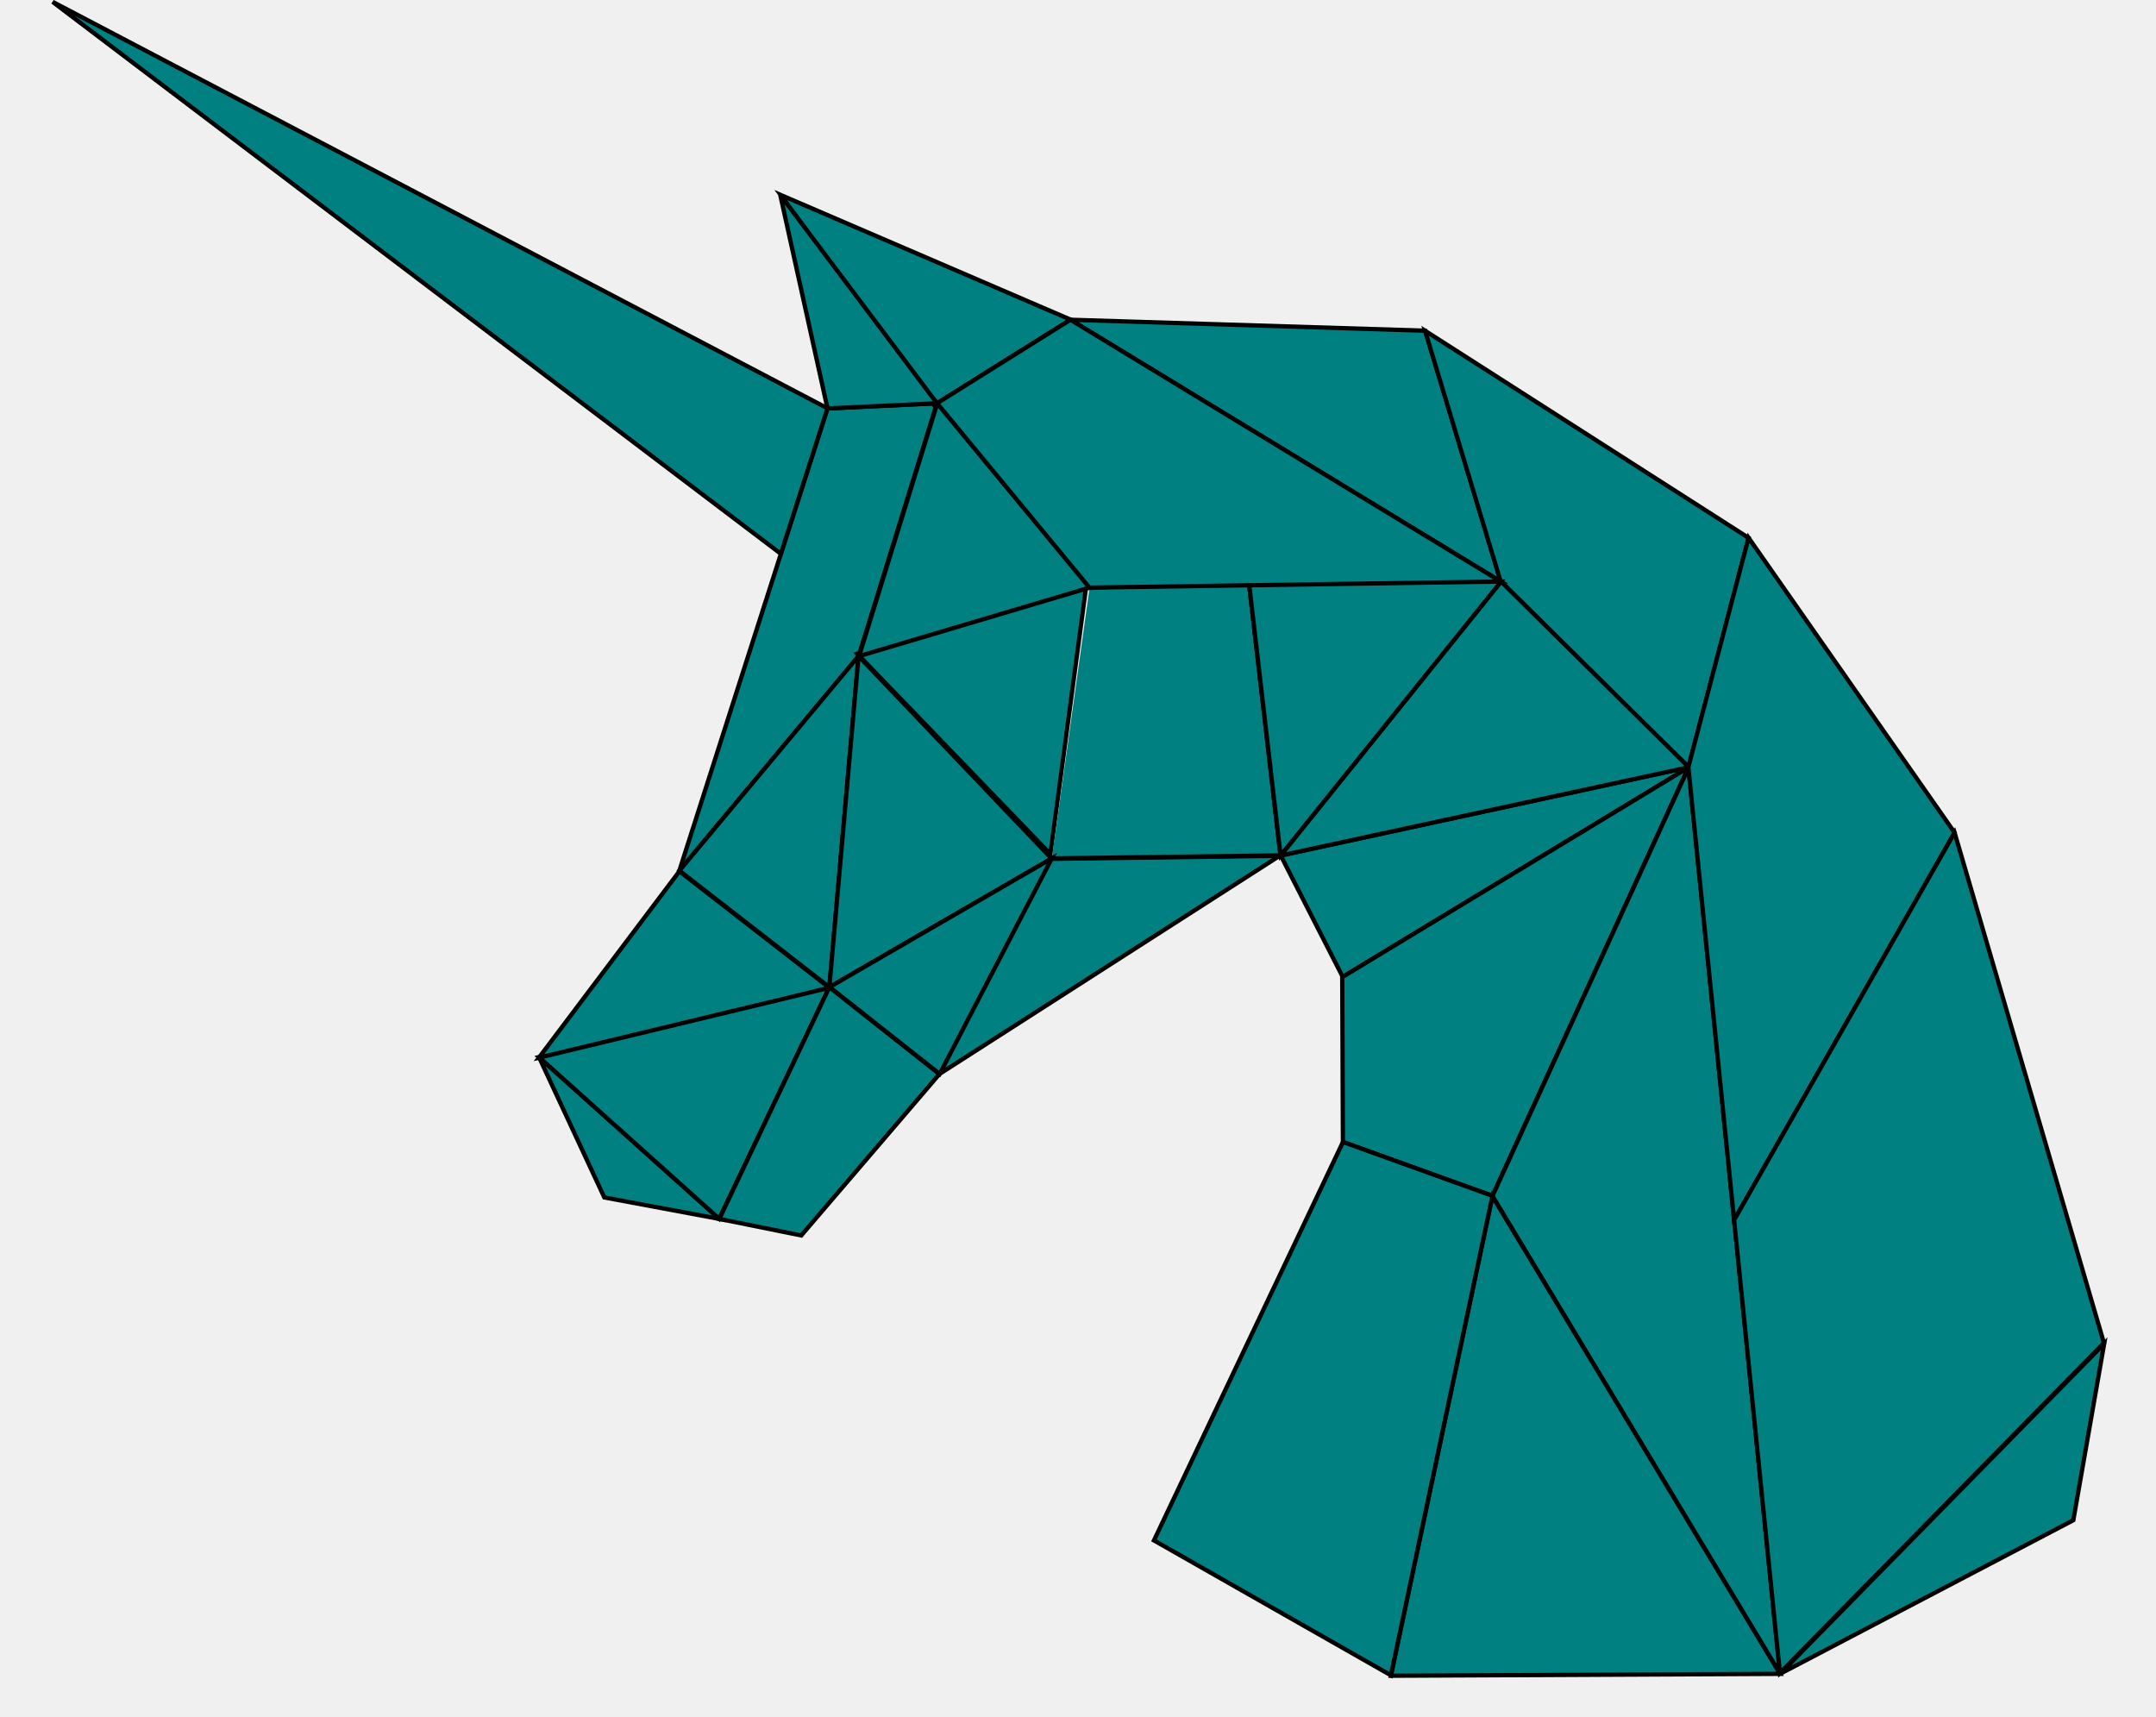
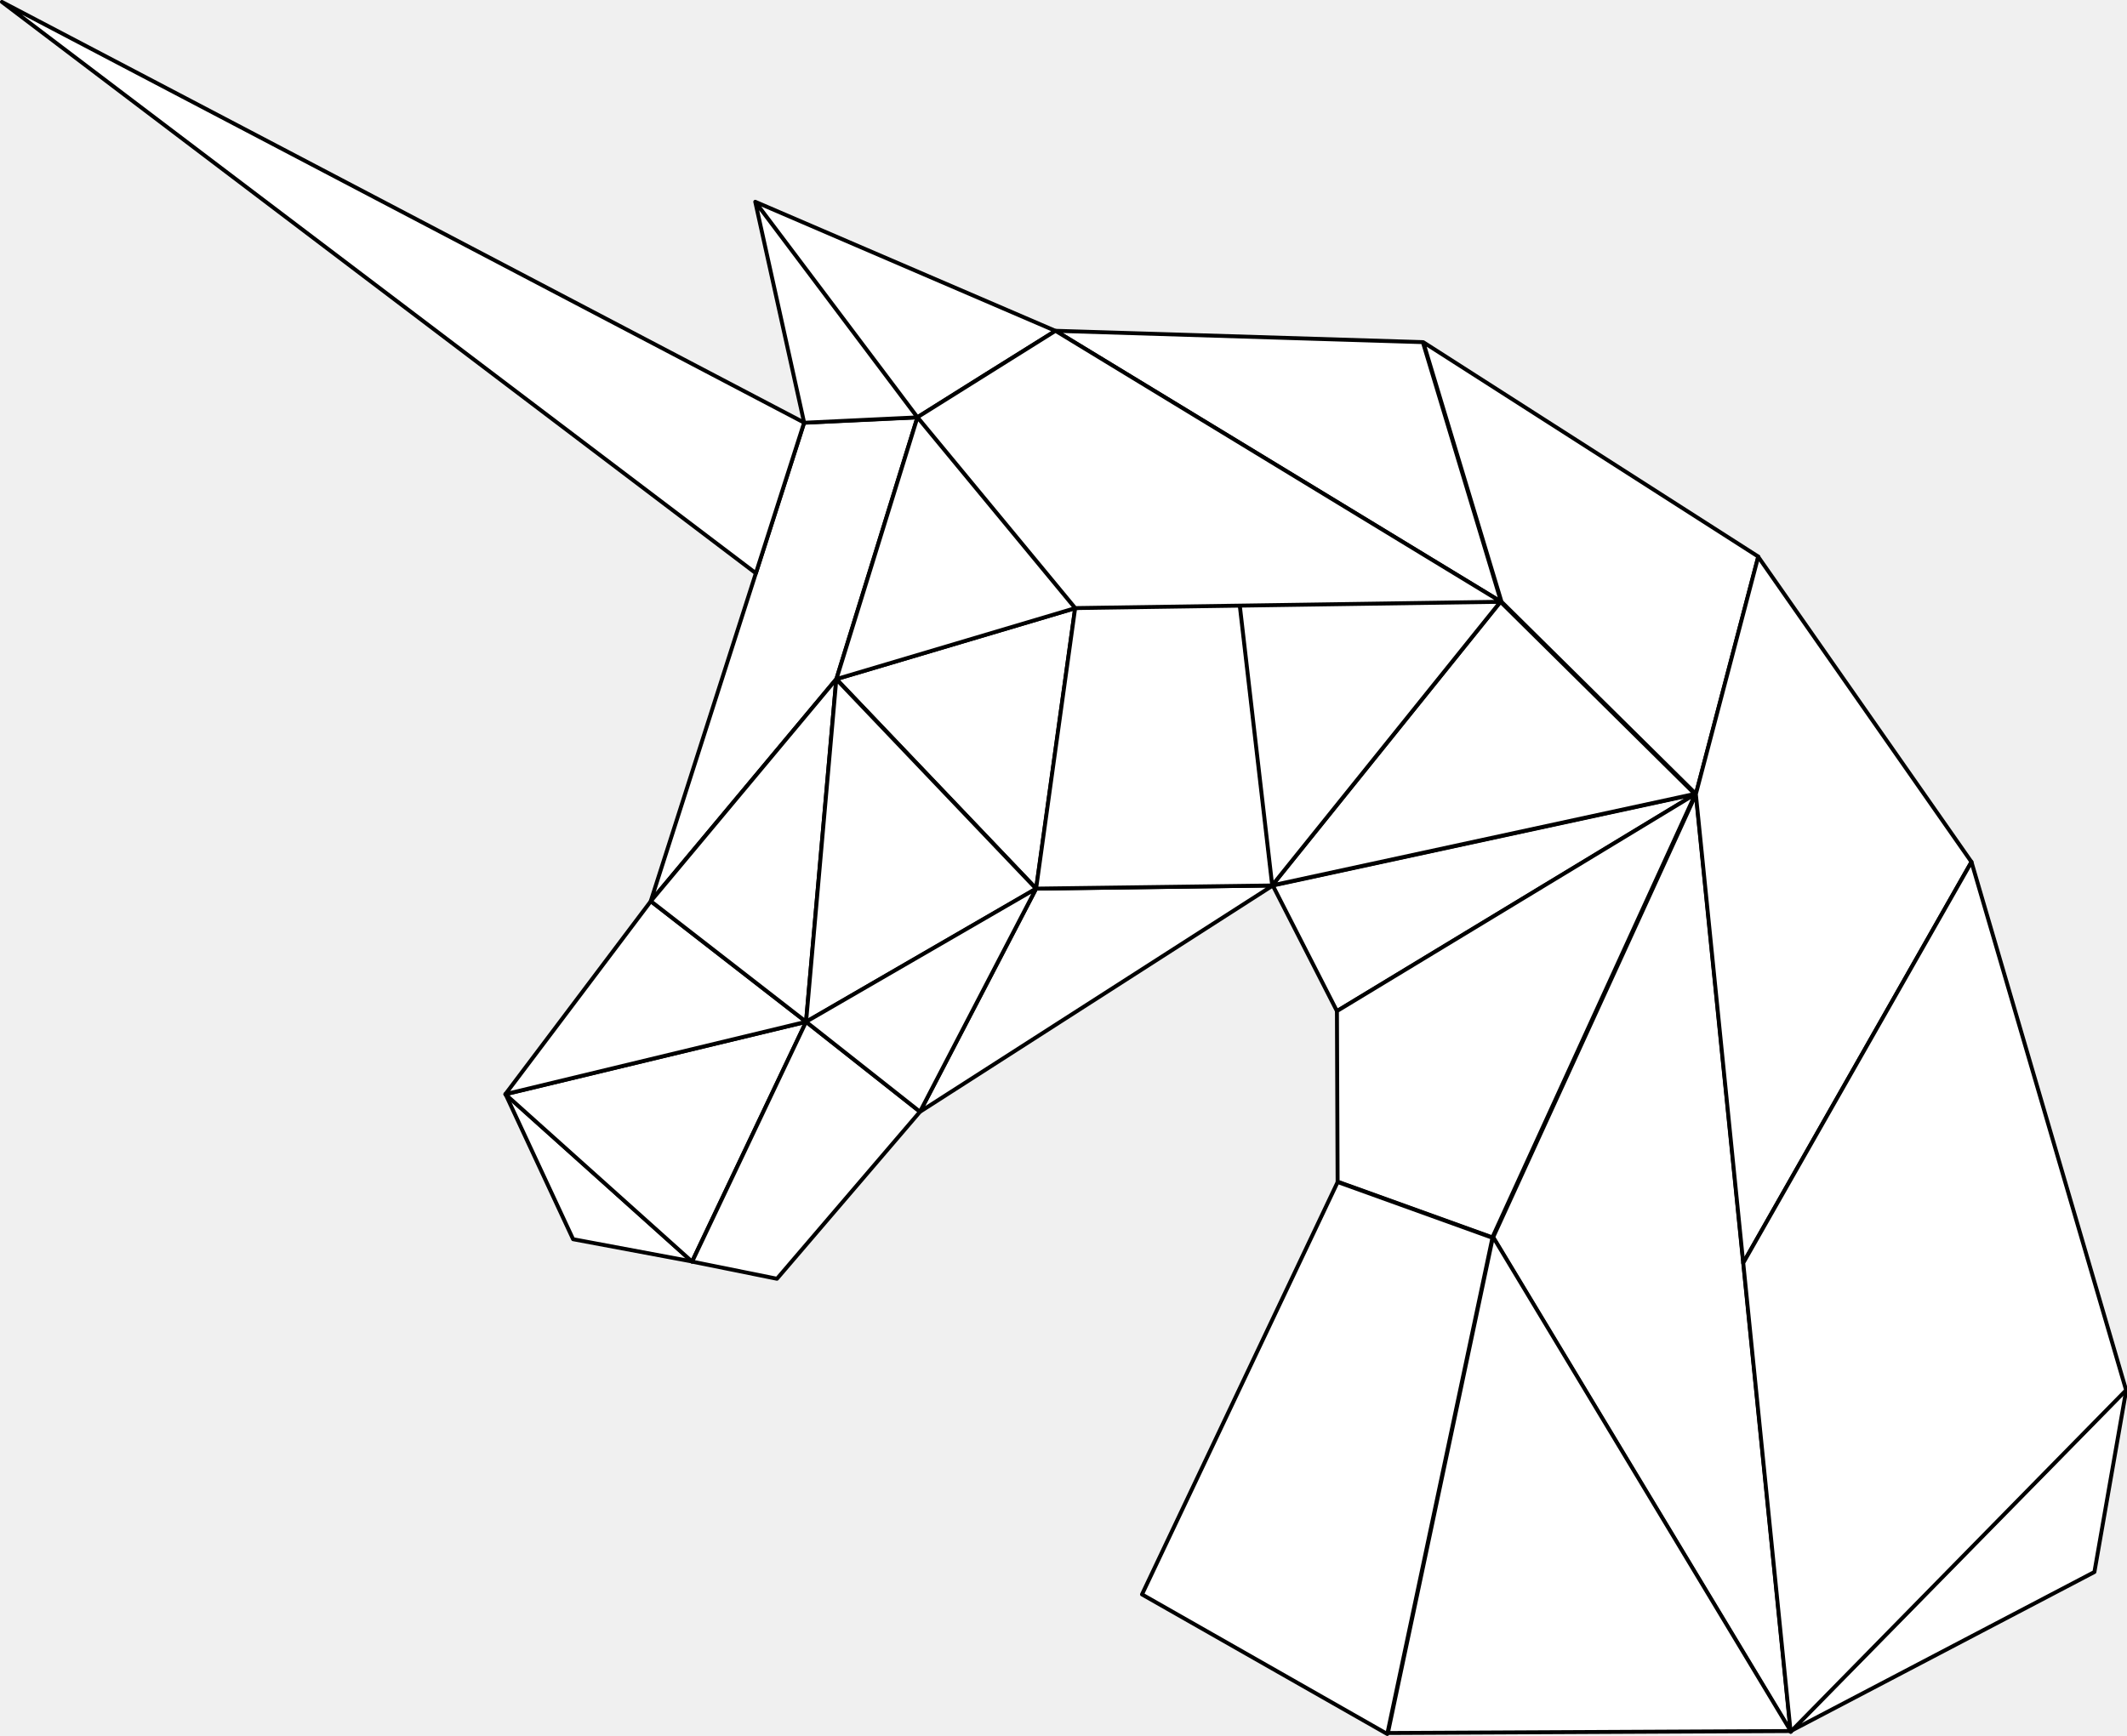
- <svg xmlns="http://www.w3.org/2000/svg" width="540" height="430" version="1.1" viewBox="0 0 143.6 120">
-   <g transform="translate(-41.63 -45.2)" fill="#008080" stroke="#000" stroke-width=".3">
-     <path d="m75.76 119.1 12.6 11.3-8.038-1.5z" />
-     <path d="m96.05 114.2-20.3 4.889 12.6 11.3z" />
-     <path d="m88.36 130.4 5.725 1.156 9.657-11.28-7.691-6.074z" />
-     <path d="m85.57 106.1 10.48 8.142-20.3 4.889z" />
-     <path d="m103.7 120.3 23.82-15.28-15.98 0.212z" />
-     <path d="m95.92 73.75 7.65-0.364-5.476 17.68-12.53 15z" />
-     <path d="m114 86.2-16 4.7 13.5 14z" />
-     <path d="m111.6 105.2 15.98-0.212-2.234-19.29-11.11 0.6" />
-     <path d="m103.6 73.38 4.659-2.929 4.66-2.906-20.27-8.718 10.95 15" />
-     <path d="m127.6 105 4.334 8.485 24.2-14.66z" />
-     <path d="m112.9 67.55 24.8 0.765 5.282 17.53z" />
-     <path d="m156.1 98.83 4.21-16.03-22.62-14.48 5.282 17.53z" />
-     <path d="m92.62 58.83 3.301 14.92 7.65-0.364z" />
-     <path d="m143 85.85-15.41 19.15 28.53-6.174-13.12-12.98" />
-     <path d="m143 85.85-15.41 19.15-2.234-19.29z" />
-     <path d="m98.09 91.06-2.042 23.14-10.48-8.142z" />
-     <path d="m131.9 113.5 0.046 11.52 10.45 3.765 13.7-29.94z" />
-     <path d="m142.4 128.8 20.1 33.38-6.398-63.32z" />
-     <path d="m162.5 162.2-27.2 0.132 7.096-33.51z" />
-     <path d="m135.3 162.3-16.56-9.427 13.21-27.85 10.45 3.765z" />
-     <path d="m174.7 103.4-15.41 27.08-3.199-31.66 4.21-16.03z" />
-     <path d="m162.5 162.2 20.5-10.74 2.157-12.34-22.65 23.07" />
-     <path d="m103.6 73.38 10.65 12.89-16.12 4.79z" />
-     <path d="m96.05 114.2 2.042-23.14 13.49 14.15z" />
-     <path d="m112.9 67.55-9.319 5.835 10.65 12.89 28.75-0.427z" />
-     <path d="m111.6 105.2-15.53 8.993 7.691 6.074z" />
-     <path d="m174.7 103.4 10.44 35.67-22.65 23.07-3.199-31.66z" />
-     <path d="m92.66 83.91-50.9-38.58 54.16 28.41z" />
+ <svg xmlns="http://www.w3.org/2000/svg" viewBox="0 0 143.6 117.2">
+   <g fill="#fff" stroke="#000" stroke-linecap="round" stroke-linejoin="round" stroke-width=".265">
+     <path d="m34.13 73.89 12.6 11.3-8.038-1.504z" />
+     <path d="m54.42 69.01-20.3 4.889 12.6 11.3z" />
+     <path d="m46.73 85.2 5.725 1.156 9.657-11.28-7.691-6.074zM43.94 60.86l10.48 8.142-20.3 4.889zM62.11 75.08 85.93 59.8l-15.98.212zM54.29 28.54l7.65-.364-5.476 17.68-12.53 15zM72.59 41.07l-16.12 4.79 13.49 14.15z" />
+     <path d="m69.95 60.01 15.98-.212-2.234-19.29-11.11.559zM61.94 28.18l4.659-2.929 4.66-2.906-20.27-8.718 10.95 14.55M85.93 59.8l4.334 8.485 24.2-14.66zM71.26 22.34l24.8.765 5.282 17.53zM114.5 53.62l4.21-16.03-22.62-14.48 5.282 17.53zM50.99 13.63l3.301 14.92 7.65-.364z" />
+     <path d="M101.3 40.64 85.89 59.79l28.53-6.174-13.12-12.98" />
+     <path d="M101.3 40.64 85.89 59.79 83.656 40.5zM56.46 45.86 54.418 69l-10.48-8.142zM90.26 68.28l.046 11.52 10.45 3.765 13.7-29.94zM100.8 83.57l20.1 33.38-6.398-63.32z" />
+     <path d="m120.9 116.9-27.2.132 7.096-33.51zM93.66 117.1l-16.56-9.427 13.21-27.85 10.45 3.765zM133.1 58.21l-15.41 27.08-3.199-31.66 4.21-16.03zM120.9 116.9l20.5-10.74 2.157-12.34-22.65 23.07M61.94 28.18l10.65 12.89-16.12 4.79zM54.42 69.01l2.042-23.14 13.49 14.15zM71.26 22.34l-9.319 5.835 10.65 12.89 28.75-.427z" />
+     <path d="m69.95 60.01-15.53 8.993 7.691 6.074zM133.1 58.21l10.44 35.67-22.65 23.07-3.199-31.66zM51.03 38.71.13.13l54.16 28.41z" />
  </g>
</svg>
